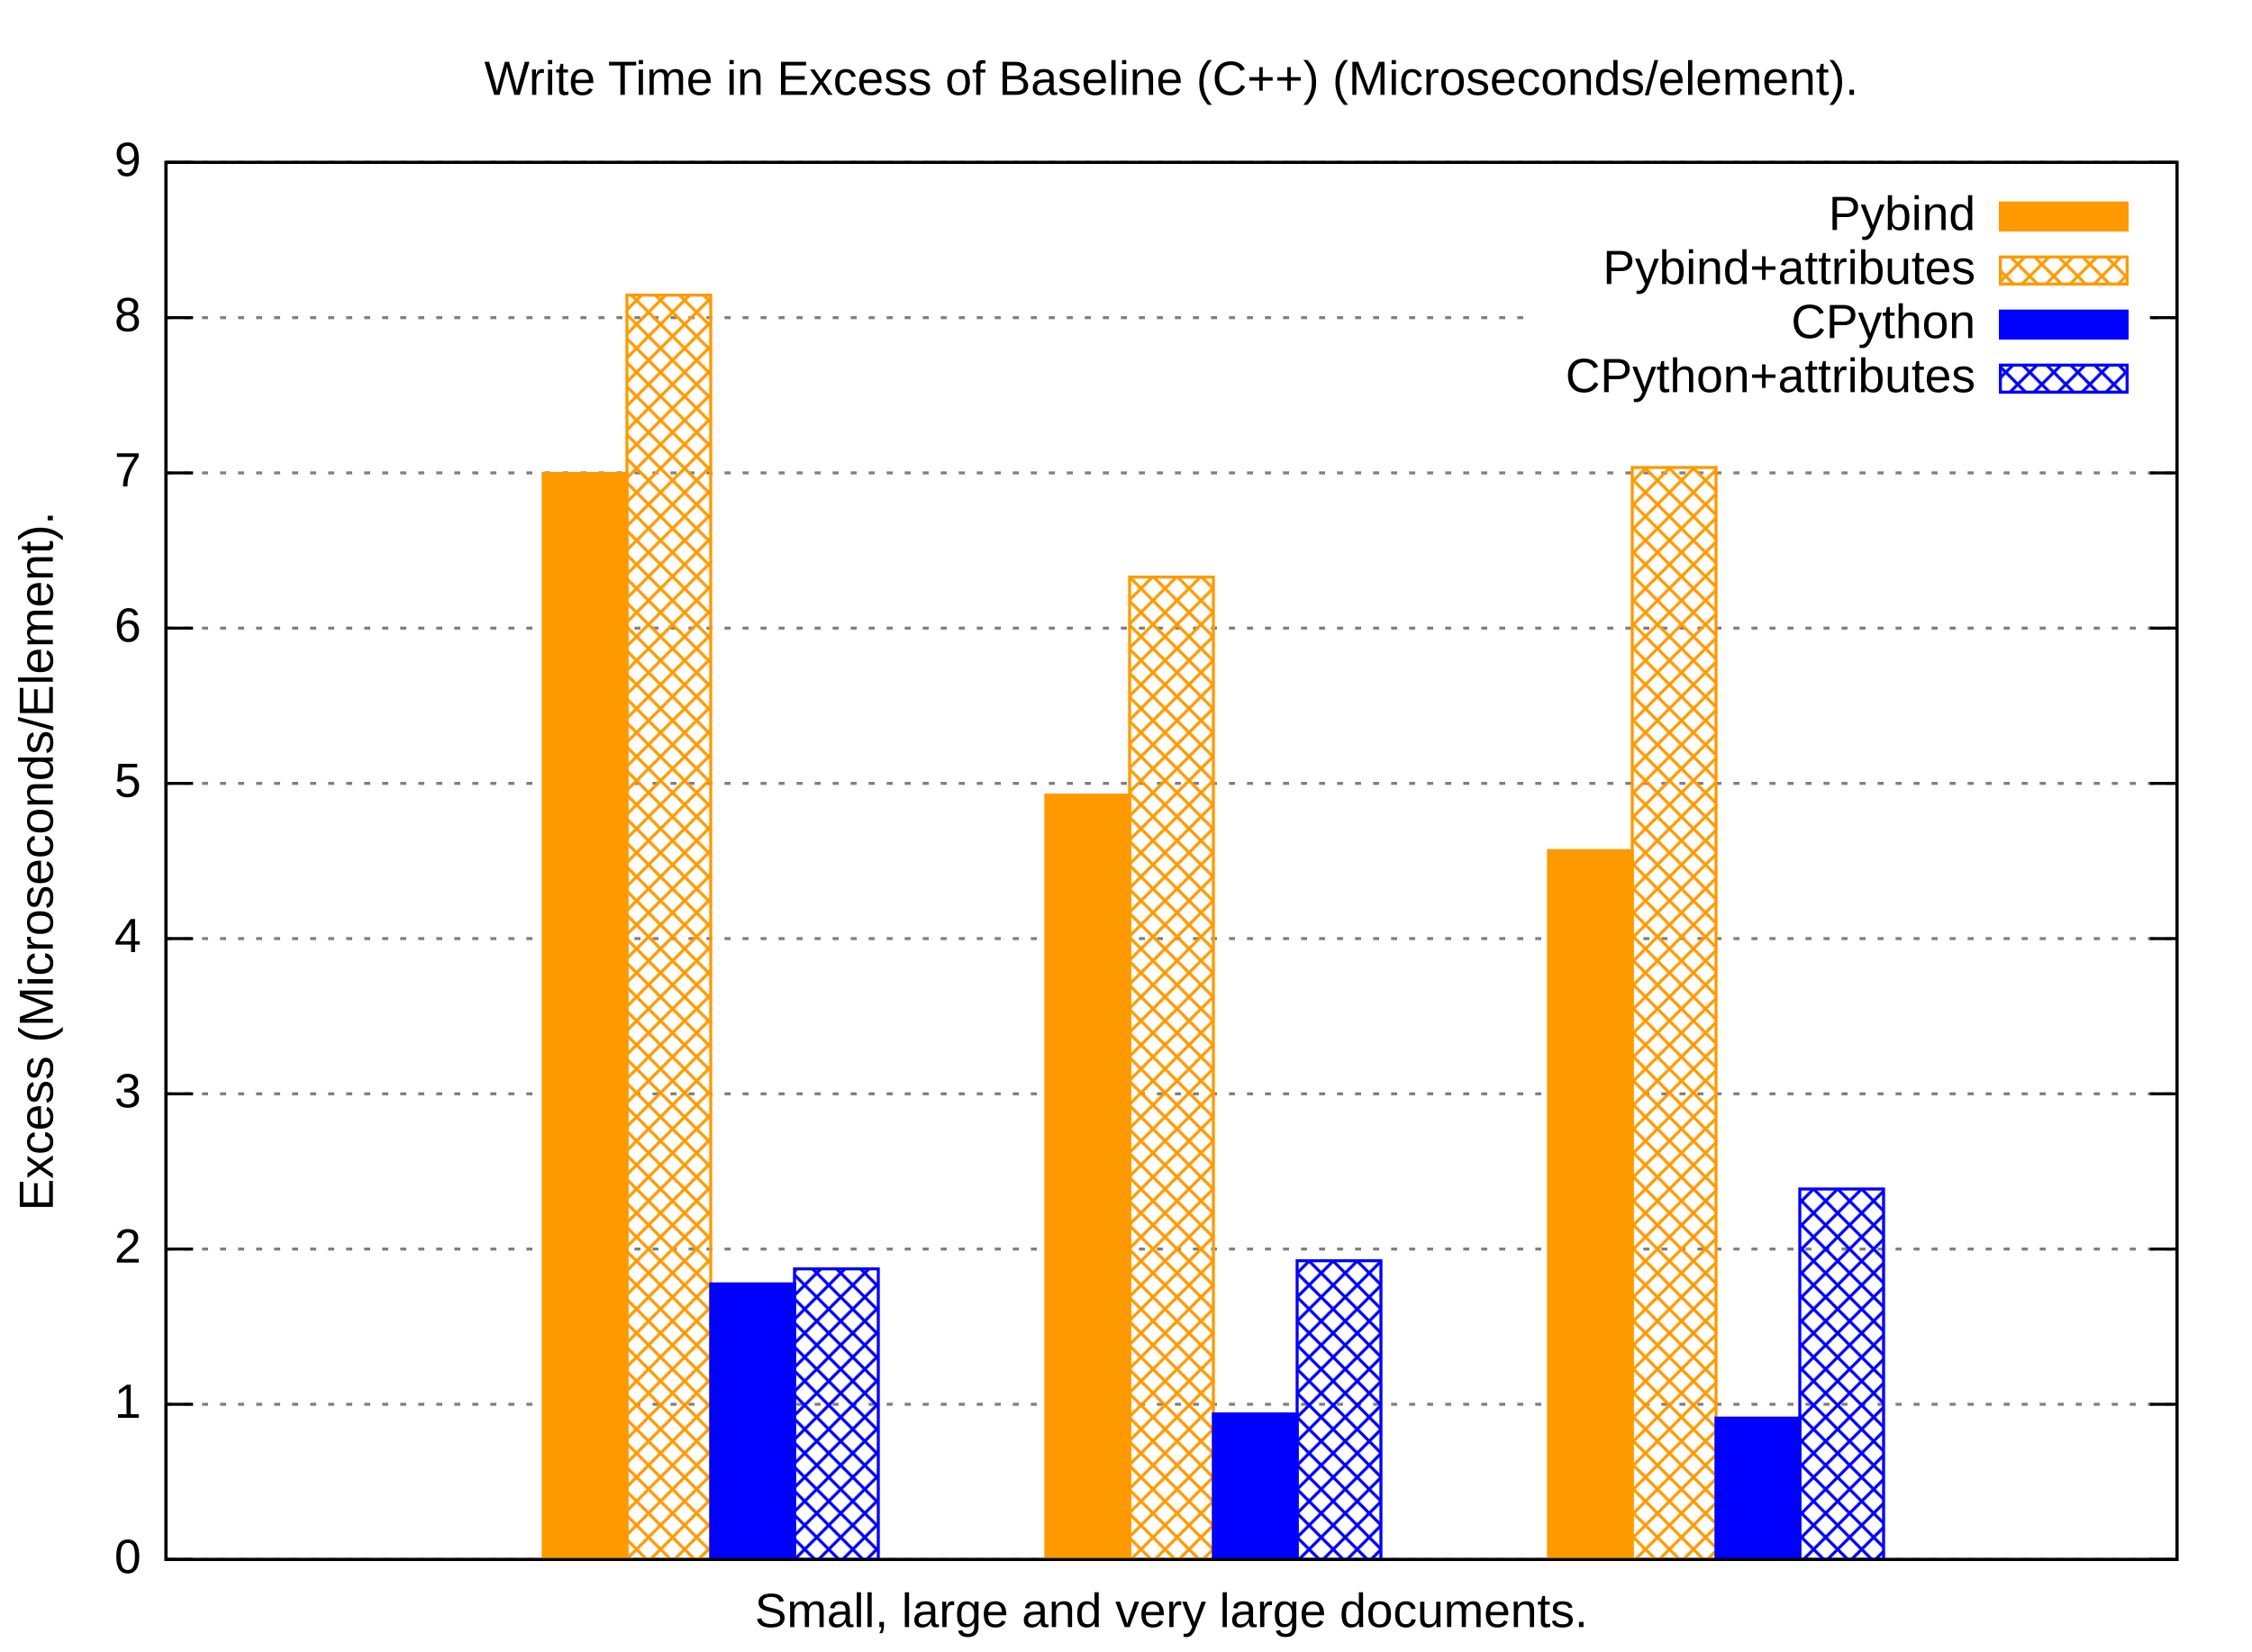
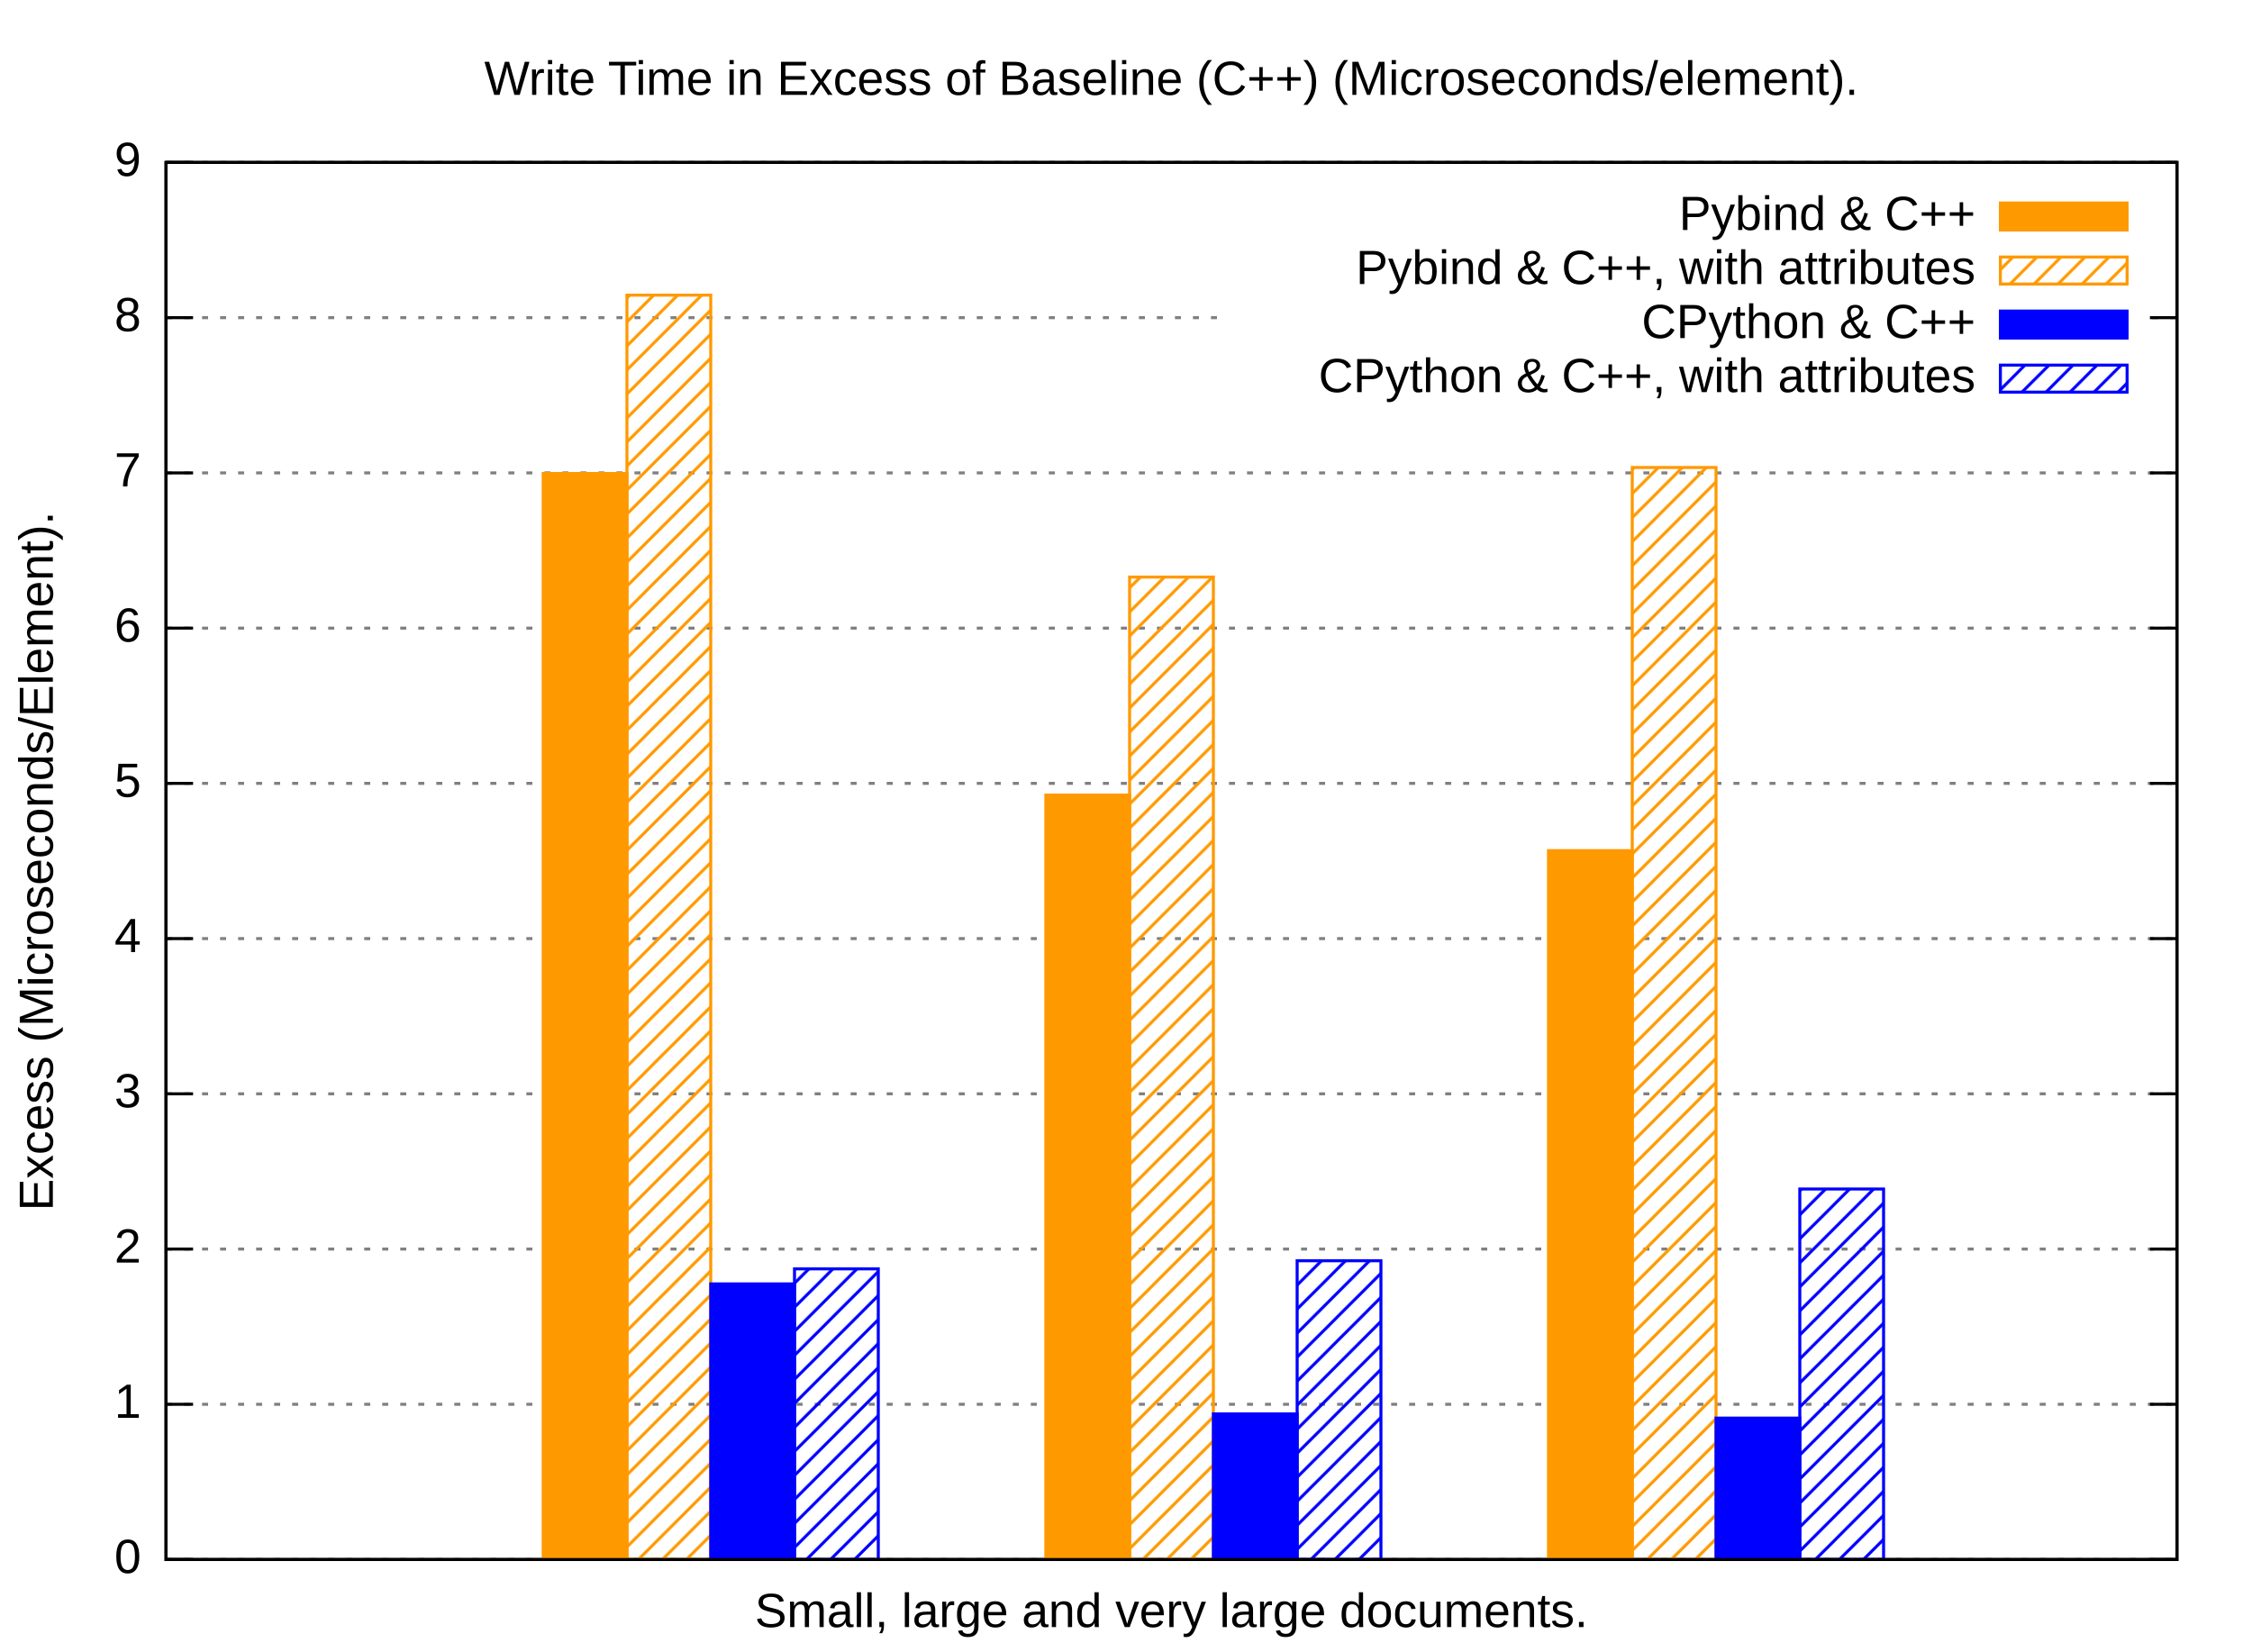
<svg xmlns="http://www.w3.org/2000/svg" xmlns:xlink="http://www.w3.org/1999/xlink" width="750" height="550" viewBox="0 0 750 550">
  <g id="gnuplot_canvas">
    <rect x="0" y="0" width="750" height="550" fill="none" />
    <defs>
      <circle id="gpDot" r="0.5" stroke-width="0.5" />
      <path id="gpPt0" stroke-width="0.222" stroke="currentColor" d="M-1,0 h2 M0,-1 v2" />
      <path id="gpPt1" stroke-width="0.222" stroke="currentColor" d="M-1,-1 L1,1 M1,-1 L-1,1" />
      <path id="gpPt2" stroke-width="0.222" stroke="currentColor" d="M-1,0 L1,0 M0,-1 L0,1 M-1,-1 L1,1 M-1,1 L1,-1" />
      <rect id="gpPt3" stroke-width="0.222" stroke="currentColor" x="-1" y="-1" width="2" height="2" />
      <rect id="gpPt4" stroke-width="0.222" stroke="currentColor" fill="currentColor" x="-1" y="-1" width="2" height="2" />
      <circle id="gpPt5" stroke-width="0.222" stroke="currentColor" cx="0" cy="0" r="1" />
      <use xlink:href="#gpPt5" id="gpPt6" fill="currentColor" stroke="none" />
      <path id="gpPt7" stroke-width="0.222" stroke="currentColor" d="M0,-1.33 L-1.33,0.67 L1.33,0.67 z" />
      <use xlink:href="#gpPt7" id="gpPt8" fill="currentColor" stroke="none" />
      <use xlink:href="#gpPt7" id="gpPt9" stroke="currentColor" transform="rotate(180)" />
      <use xlink:href="#gpPt9" id="gpPt10" fill="currentColor" stroke="none" />
      <use xlink:href="#gpPt3" id="gpPt11" stroke="currentColor" transform="rotate(45)" />
      <use xlink:href="#gpPt11" id="gpPt12" fill="currentColor" stroke="none" />
    </defs>
    <g style="fill:none; color:white; stroke:currentColor; stroke-width:1.00; stroke-linecap:butt; stroke-linejoin:miter">
</g>
    <g style="fill:none; color:black; stroke:currentColor; stroke-width:1.00; stroke-linecap:butt; stroke-linejoin:miter">
</g>
    <g style="fill:none; color:gray; stroke:currentColor; stroke-width:1.00; stroke-linecap:butt; stroke-linejoin:miter">
      <path stroke="gray" stroke-dasharray=" 2,4" class="gridline" d="M55.3,519.4 L725.0,519.4  h0.01" />
    </g>
    <g style="fill:none; color:black; stroke:currentColor; stroke-width:1.00; stroke-linecap:butt; stroke-linejoin:miter">
      <path stroke="black" d="M55.3,519.4 L64.3,519.4 M725.0,519.4 L716.0,519.4  h0.01" />
      <g transform="translate(47.0,523.9)" style="stroke:none; fill:black; font-family:Arial; font-size:12.00pt; text-anchor:end">
        <text> 0</text>
      </g>
    </g>
    <g style="fill:none; color:gray; stroke:currentColor; stroke-width:1.00; stroke-linecap:butt; stroke-linejoin:miter">
      <path stroke="gray" stroke-dasharray=" 2,4" class="gridline" d="M55.3,467.7 L725.0,467.7  h0.01" />
    </g>
    <g style="fill:none; color:black; stroke:currentColor; stroke-width:1.00; stroke-linecap:butt; stroke-linejoin:miter">
      <path stroke="black" d="M55.3,467.7 L64.3,467.7 M725.0,467.7 L716.0,467.7  h0.01" />
      <g transform="translate(47.0,472.2)" style="stroke:none; fill:black; font-family:Arial; font-size:12.00pt; text-anchor:end">
        <text> 1</text>
      </g>
    </g>
    <g style="fill:none; color:gray; stroke:currentColor; stroke-width:1.00; stroke-linecap:butt; stroke-linejoin:miter">
      <path stroke="gray" stroke-dasharray=" 2,4" class="gridline" d="M55.3,416.0 L725.0,416.0  h0.01" />
    </g>
    <g style="fill:none; color:black; stroke:currentColor; stroke-width:1.00; stroke-linecap:butt; stroke-linejoin:miter">
      <path stroke="black" d="M55.3,416.0 L64.3,416.0 M725.0,416.0 L716.0,416.0  h0.01" />
      <g transform="translate(47.0,420.5)" style="stroke:none; fill:black; font-family:Arial; font-size:12.00pt; text-anchor:end">
        <text> 2</text>
      </g>
    </g>
    <g style="fill:none; color:gray; stroke:currentColor; stroke-width:1.00; stroke-linecap:butt; stroke-linejoin:miter">
      <path stroke="gray" stroke-dasharray=" 2,4" class="gridline" d="M55.3,364.3 L725.0,364.3  h0.01" />
    </g>
    <g style="fill:none; color:black; stroke:currentColor; stroke-width:1.00; stroke-linecap:butt; stroke-linejoin:miter">
      <path stroke="black" d="M55.3,364.3 L64.3,364.3 M725.0,364.3 L716.0,364.3  h0.01" />
      <g transform="translate(47.0,368.8)" style="stroke:none; fill:black; font-family:Arial; font-size:12.00pt; text-anchor:end">
        <text> 3</text>
      </g>
    </g>
    <g style="fill:none; color:gray; stroke:currentColor; stroke-width:1.00; stroke-linecap:butt; stroke-linejoin:miter">
      <path stroke="gray" stroke-dasharray=" 2,4" class="gridline" d="M55.3,312.6 L725.0,312.6  h0.01" />
    </g>
    <g style="fill:none; color:black; stroke:currentColor; stroke-width:1.00; stroke-linecap:butt; stroke-linejoin:miter">
      <path stroke="black" d="M55.3,312.6 L64.3,312.6 M725.0,312.6 L716.0,312.6  h0.01" />
      <g transform="translate(47.0,317.1)" style="stroke:none; fill:black; font-family:Arial; font-size:12.00pt; text-anchor:end">
        <text> 4</text>
      </g>
    </g>
    <g style="fill:none; color:gray; stroke:currentColor; stroke-width:1.00; stroke-linecap:butt; stroke-linejoin:miter">
      <path stroke="gray" stroke-dasharray=" 2,4" class="gridline" d="M55.3,260.9 L725.0,260.9  h0.01" />
    </g>
    <g style="fill:none; color:black; stroke:currentColor; stroke-width:1.00; stroke-linecap:butt; stroke-linejoin:miter">
      <path stroke="black" d="M55.3,260.9 L64.3,260.9 M725.0,260.9 L716.0,260.9  h0.01" />
      <g transform="translate(47.0,265.4)" style="stroke:none; fill:black; font-family:Arial; font-size:12.00pt; text-anchor:end">
        <text> 5</text>
      </g>
    </g>
    <g style="fill:none; color:gray; stroke:currentColor; stroke-width:1.00; stroke-linecap:butt; stroke-linejoin:miter">
      <path stroke="gray" stroke-dasharray=" 2,4" class="gridline" d="M55.3,209.2 L725.0,209.2  h0.01" />
    </g>
    <g style="fill:none; color:black; stroke:currentColor; stroke-width:1.00; stroke-linecap:butt; stroke-linejoin:miter">
      <path stroke="black" d="M55.3,209.2 L64.3,209.2 M725.0,209.2 L716.0,209.2  h0.01" />
      <g transform="translate(47.0,213.7)" style="stroke:none; fill:black; font-family:Arial; font-size:12.00pt; text-anchor:end">
        <text> 6</text>
      </g>
    </g>
    <g style="fill:none; color:gray; stroke:currentColor; stroke-width:1.00; stroke-linecap:butt; stroke-linejoin:miter">
      <path stroke="gray" stroke-dasharray=" 2,4" class="gridline" d="M55.3,157.5 L725.0,157.5  h0.01" />
    </g>
    <g style="fill:none; color:black; stroke:currentColor; stroke-width:1.00; stroke-linecap:butt; stroke-linejoin:miter">
      <path stroke="black" d="M55.3,157.5 L64.3,157.5 M725.0,157.5 L716.0,157.5  h0.01" />
      <g transform="translate(47.0,162.0)" style="stroke:none; fill:black; font-family:Arial; font-size:12.00pt; text-anchor:end">
        <text> 7</text>
      </g>
    </g>
    <g style="fill:none; color:gray; stroke:currentColor; stroke-width:1.00; stroke-linecap:butt; stroke-linejoin:miter">
-       <path stroke="gray" stroke-dasharray=" 2,4" class="gridline" d="M55.3,105.8 L508.5,105.8 M716.7,105.8 L725.0,105.8  h0.01" />
+       <path stroke="gray" stroke-dasharray=" 2,4" class="gridline" d="M55.3,105.8 L408.9,105.8 M716.7,105.8 L725.0,105.8  h0.01" />
    </g>
    <g style="fill:none; color:black; stroke:currentColor; stroke-width:1.00; stroke-linecap:butt; stroke-linejoin:miter">
      <path stroke="black" d="M55.3,105.8 L64.3,105.8 M725.0,105.8 L716.0,105.8  h0.01" />
      <g transform="translate(47.0,110.3)" style="stroke:none; fill:black; font-family:Arial; font-size:12.00pt; text-anchor:end">
        <text> 8</text>
      </g>
    </g>
    <g style="fill:none; color:gray; stroke:currentColor; stroke-width:1.00; stroke-linecap:butt; stroke-linejoin:miter">
      <path stroke="gray" stroke-dasharray=" 2,4" class="gridline" d="M55.3,54.1 L725.0,54.1  h0.01" />
    </g>
    <g style="fill:none; color:black; stroke:currentColor; stroke-width:1.00; stroke-linecap:butt; stroke-linejoin:miter">
      <path stroke="black" d="M55.3,54.1 L64.3,54.1 M725.0,54.1 L716.0,54.1  h0.01" />
      <g transform="translate(47.0,58.6)" style="stroke:none; fill:black; font-family:Arial; font-size:12.00pt; text-anchor:end">
        <text> 9</text>
      </g>
      <path stroke="black" d="M55.3,54.1 L55.3,519.4 L725.0,519.4 L725.0,54.1 L55.3,54.1 Z  h0.01" />
      <g transform="translate(17.6,286.8) rotate(270)" style="stroke:none; fill:black; font-family:Arial; font-size:12.00pt; text-anchor:middle">
        <text>Excess (Microseconds/Element).</text>
      </g>
      <g transform="translate(390.1,541.9)" style="stroke:none; fill:black; font-family:Arial; font-size:12.00pt; text-anchor:middle">
        <text>Small, large and very large documents.</text>
      </g>
      <g transform="translate(390.1,31.6)" style="stroke:none; fill:black; font-family:Arial; font-size:12.00pt; text-anchor:middle">
        <text>Write Time in Excess of Baseline (C++) (Microseconds/element).</text>
      </g>
    </g>
    <g id="gnuplot_plot_1">
      <g style="fill:none; color:#FF9900; stroke:currentColor; stroke-width:1.00; stroke-linecap:butt; stroke-linejoin:miter">
        <g transform="translate(657.9,76.6)" style="stroke:none; fill:black; font-family:Arial; font-size:12.00pt; text-anchor:end">
-           <text>Pybind</text>
+           <text>Pybind &amp; C++</text>
        </g>
        <defs>
          <pattern id="gpPat1" patternUnits="userSpaceOnUse" x="0" y="0" width="8" height="8">
            <path style="stroke:none; fill:currentColor" d="M0,0 L0,8 L8,8 L8,0 L0,0" />
          </pattern>
        </defs>
        <g style="stroke:none; shape-rendering:crispEdges">
          <polygon fill="url(#gpPat1)" points="666.2,76.6 708.4,76.6 708.4,67.6 666.2,67.6 " />
        </g>
        <path d="M666.2,76.6 L708.4,76.6 L708.4,67.6 L666.2,67.6 L666.2,76.6 Z  h0.01" />
        <g style="stroke:none; shape-rendering:crispEdges">
          <polygon fill="url(#gpPat1)" points="180.9,519.4 208.9,519.4 208.9,157.6 180.9,157.6 " />
        </g>
        <path d="M180.9,519.4 L180.9,157.7 L208.8,157.7 L208.8,519.4 L180.9,519.4 Z  h0.01" />
        <g style="stroke:none; shape-rendering:crispEdges">
          <polygon fill="url(#gpPat1)" points="348.3,519.4 376.3,519.4 376.3,264.7 348.3,264.7 " />
        </g>
        <path d="M348.3,519.4 L348.3,264.8 L376.2,264.8 L376.2,519.4 L348.3,519.4 Z  h0.01" />
        <g style="stroke:none; shape-rendering:crispEdges">
          <polygon fill="url(#gpPat1)" points="515.7,519.4 543.7,519.4 543.7,283.2 515.7,283.2 " />
        </g>
        <path d="M515.7,519.4 L515.7,283.3 L543.6,283.3 L543.6,519.4 L515.7,519.4 Z  h0.01" />
      </g>
    </g>
    <g id="gnuplot_plot_2">
      <g style="fill:none; color:#FF9900; stroke:currentColor; stroke-width:1.00; stroke-linecap:butt; stroke-linejoin:miter">
        <g transform="translate(657.9,94.6)" style="stroke:none; fill:black; font-family:Arial; font-size:12.00pt; text-anchor:end">
-           <text>Pybind+attributes</text>
+           <text>Pybind &amp; C++, with attributes</text>
        </g>
        <defs>
          <pattern id="gpPat2" patternUnits="userSpaceOnUse" x="0" y="0" width="8" height="8">
-             <path style="fill:none; stroke:currentColor" d="M0,0 L8,8 M0,8 L8,0" />
+             <path style="fill:none; stroke:currentColor" d="M-4,8 L8,-4 M0,12 L12,0" />
          </pattern>
        </defs>
        <g style="stroke:none; shape-rendering:crispEdges">
          <polygon fill="url(#gpPat2)" points="666.2,94.6 708.4,94.6 708.4,85.6 666.2,85.6 " />
        </g>
        <path d="M666.2,94.6 L708.4,94.6 L708.4,85.6 L666.2,85.6 L666.2,94.6 Z  h0.01" />
        <g style="stroke:none; shape-rendering:crispEdges">
          <polygon fill="url(#gpPat2)" points="208.8,519.4 236.8,519.4 236.8,98.2 208.8,98.2 " />
        </g>
        <path d="M208.8,519.4 L208.8,98.3 L236.7,98.3 L236.7,519.4 L208.8,519.4 Z  h0.01" />
        <g style="stroke:none; shape-rendering:crispEdges">
          <polygon fill="url(#gpPat2)" points="376.2,519.4 404.2,519.4 404.2,192.1 376.2,192.1 " />
        </g>
        <path d="M376.2,519.4 L376.2,192.2 L404.1,192.2 L404.1,519.4 L376.2,519.4 Z  h0.01" />
        <g style="stroke:none; shape-rendering:crispEdges">
          <polygon fill="url(#gpPat2)" points="543.6,519.4 571.6,519.4 571.6,155.6 543.6,155.6 " />
        </g>
        <path d="M543.6,519.4 L543.6,155.7 L571.5,155.7 L571.5,519.4 L543.6,519.4 Z  h0.01" />
      </g>
    </g>
    <g id="gnuplot_plot_3">
      <g style="fill:none; color:blue; stroke:currentColor; stroke-width:1.00; stroke-linecap:butt; stroke-linejoin:miter">
        <g transform="translate(657.9,112.6)" style="stroke:none; fill:black; font-family:Arial; font-size:12.00pt; text-anchor:end">
-           <text>CPython</text>
+           <text>CPython &amp; C++</text>
        </g>
        <g style="stroke:none; shape-rendering:crispEdges">
          <polygon fill="currentColor" points="666.2,112.6 708.4,112.6 708.4,103.6 666.2,103.6 " />
        </g>
        <path d="M666.2,112.6 L708.4,112.6 L708.4,103.6 L666.2,103.6 L666.2,112.6 Z  h0.01" />
        <g style="stroke:none; shape-rendering:crispEdges">
          <polygon fill="currentColor" points="236.7,519.4 264.7,519.4 264.7,427.5 236.7,427.5 " />
        </g>
        <path d="M236.7,519.4 L236.7,427.6 L264.6,427.6 L264.6,519.4 L236.7,519.4 Z  h0.01" />
        <g style="stroke:none; shape-rendering:crispEdges">
          <polygon fill="currentColor" points="404.1,519.4 432.1,519.4 432.1,470.8 404.1,470.8 " />
        </g>
        <path d="M404.1,519.4 L404.1,470.9 L432.0,470.9 L432.0,519.4 L404.1,519.4 Z  h0.01" />
        <g style="stroke:none; shape-rendering:crispEdges">
          <polygon fill="currentColor" points="571.5,519.4 599.5,519.4 599.5,472.2 571.5,472.2 " />
        </g>
        <path d="M571.5,519.4 L571.5,472.3 L599.4,472.3 L599.4,519.4 L571.5,519.4 Z  h0.01" />
      </g>
    </g>
    <g id="gnuplot_plot_4">
      <g style="fill:none; color:blue; stroke:currentColor; stroke-width:1.00; stroke-linecap:butt; stroke-linejoin:miter">
        <g transform="translate(657.9,130.6)" style="stroke:none; fill:black; font-family:Arial; font-size:12.00pt; text-anchor:end">
-           <text>CPython+attributes</text>
+           <text>CPython &amp; C++, with attributes</text>
        </g>
        <defs>
          <pattern id="gpPat3" patternUnits="userSpaceOnUse" x="0" y="0" width="8" height="8">
-             <path style="fill:none; stroke:currentColor" d="M0,0 L8,8 M0,8 L8,0" />
+             <path style="fill:none; stroke:currentColor" d="M-4,8 L8,-4 M0,12 L12,0" />
          </pattern>
        </defs>
        <g style="stroke:none; shape-rendering:crispEdges">
          <polygon fill="url(#gpPat3)" points="666.2,130.6 708.4,130.6 708.4,121.6 666.2,121.6 " />
        </g>
        <path d="M666.2,130.6 L708.4,130.6 L708.4,121.6 L666.2,121.6 L666.2,130.6 Z  h0.01" />
        <g style="stroke:none; shape-rendering:crispEdges">
          <polygon fill="url(#gpPat3)" points="264.6,519.4 292.6,519.4 292.6,422.5 264.6,422.5 " />
        </g>
        <path d="M264.6,519.4 L264.6,422.6 L292.5,422.6 L292.5,519.4 L264.6,519.4 Z  h0.01" />
        <g style="stroke:none; shape-rendering:crispEdges">
          <polygon fill="url(#gpPat3)" points="432.0,519.4 460.0,519.4 460.0,419.8 432.0,419.8 " />
        </g>
        <path d="M432.0,519.4 L432.0,419.9 L459.9,419.9 L459.9,519.4 L432.0,519.4 Z  h0.01" />
        <g style="stroke:none; shape-rendering:crispEdges">
          <polygon fill="url(#gpPat3)" points="599.4,519.4 627.4,519.4 627.4,395.9 599.4,395.9 " />
        </g>
        <path d="M599.4,519.4 L599.4,396.0 L627.3,396.0 L627.3,519.4 L599.4,519.4 Z  h0.01" />
      </g>
    </g>
    <g style="fill:none; color:black; stroke:currentColor; stroke-width:1.00; stroke-linecap:butt; stroke-linejoin:miter">
      <path stroke="black" d="M55.3,54.1 L55.3,519.4 L725.0,519.4 L725.0,54.1 L55.3,54.1 Z  h0.01" />
    </g>
  </g>
</svg>
